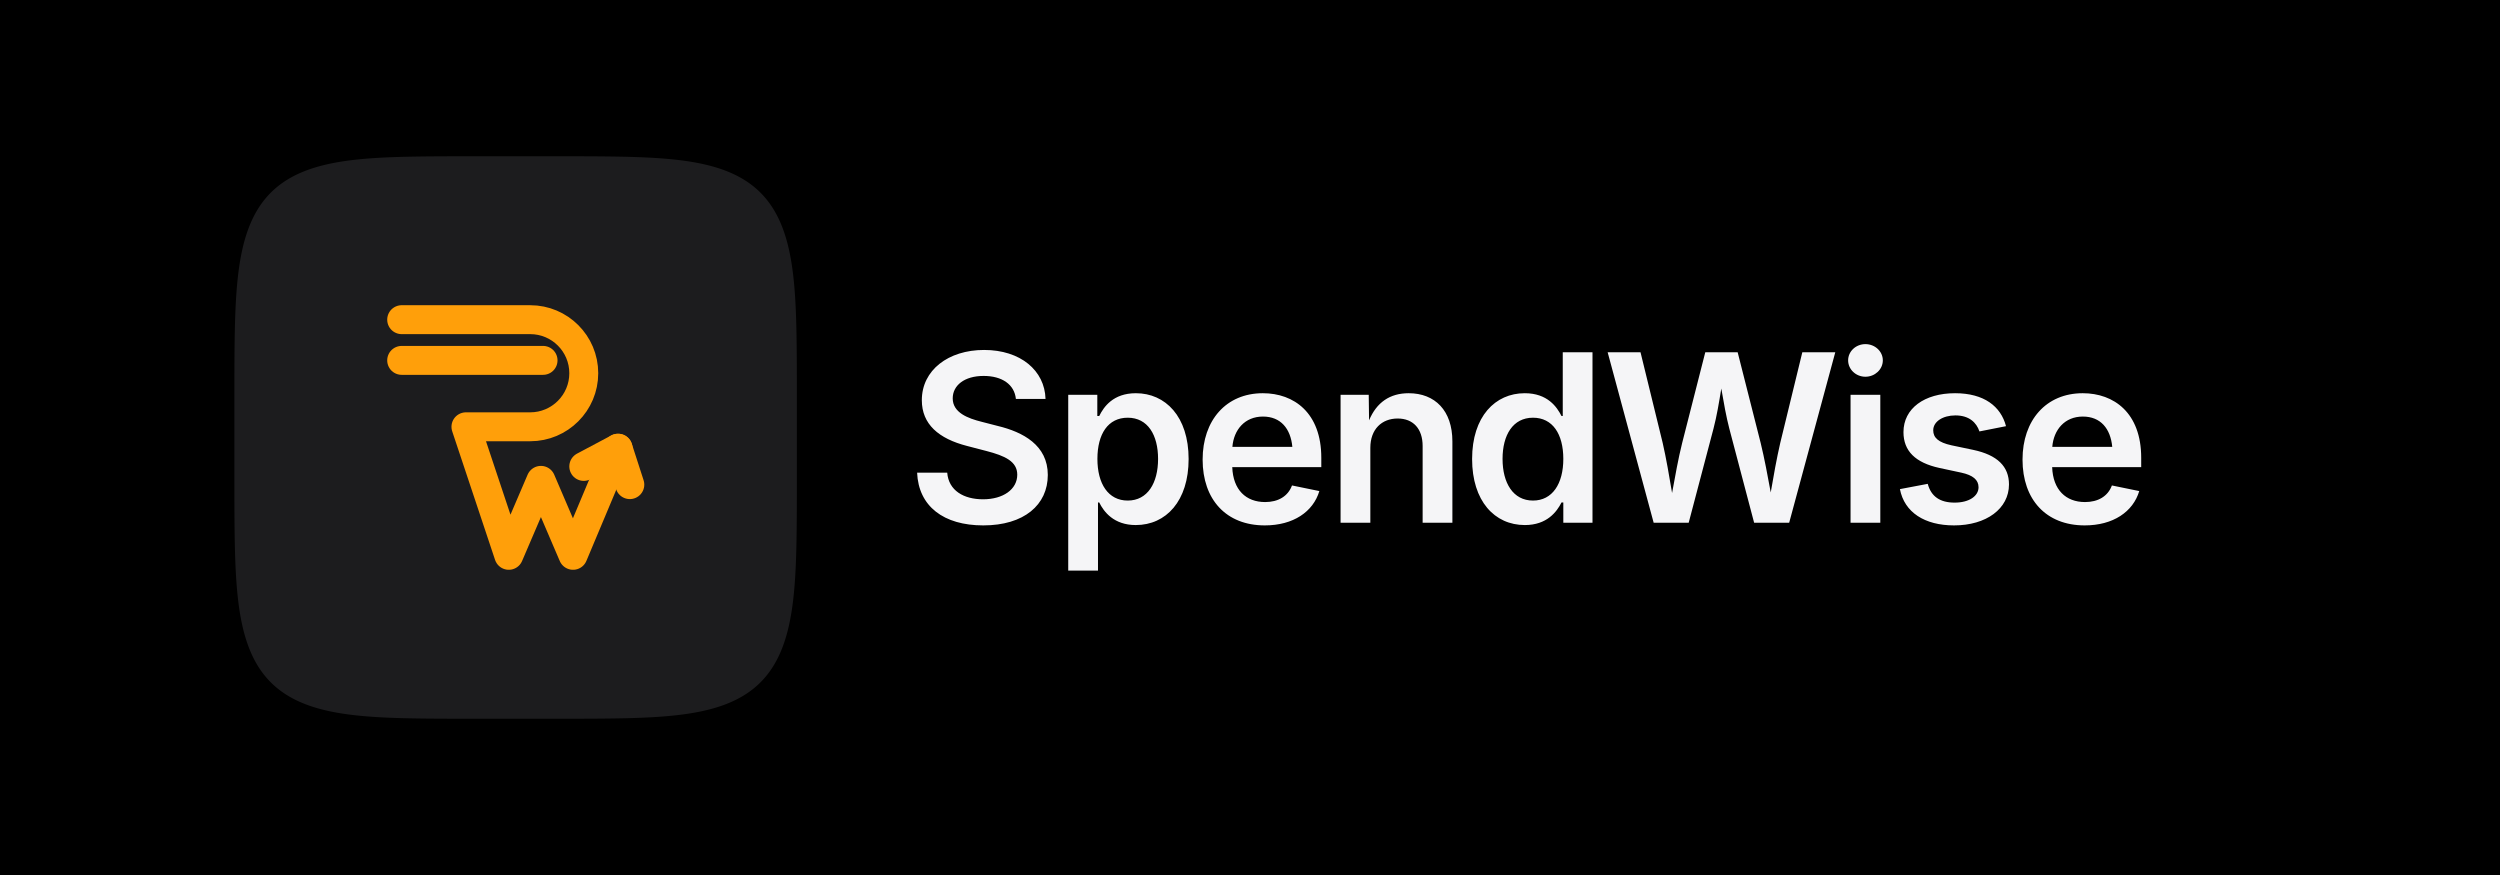
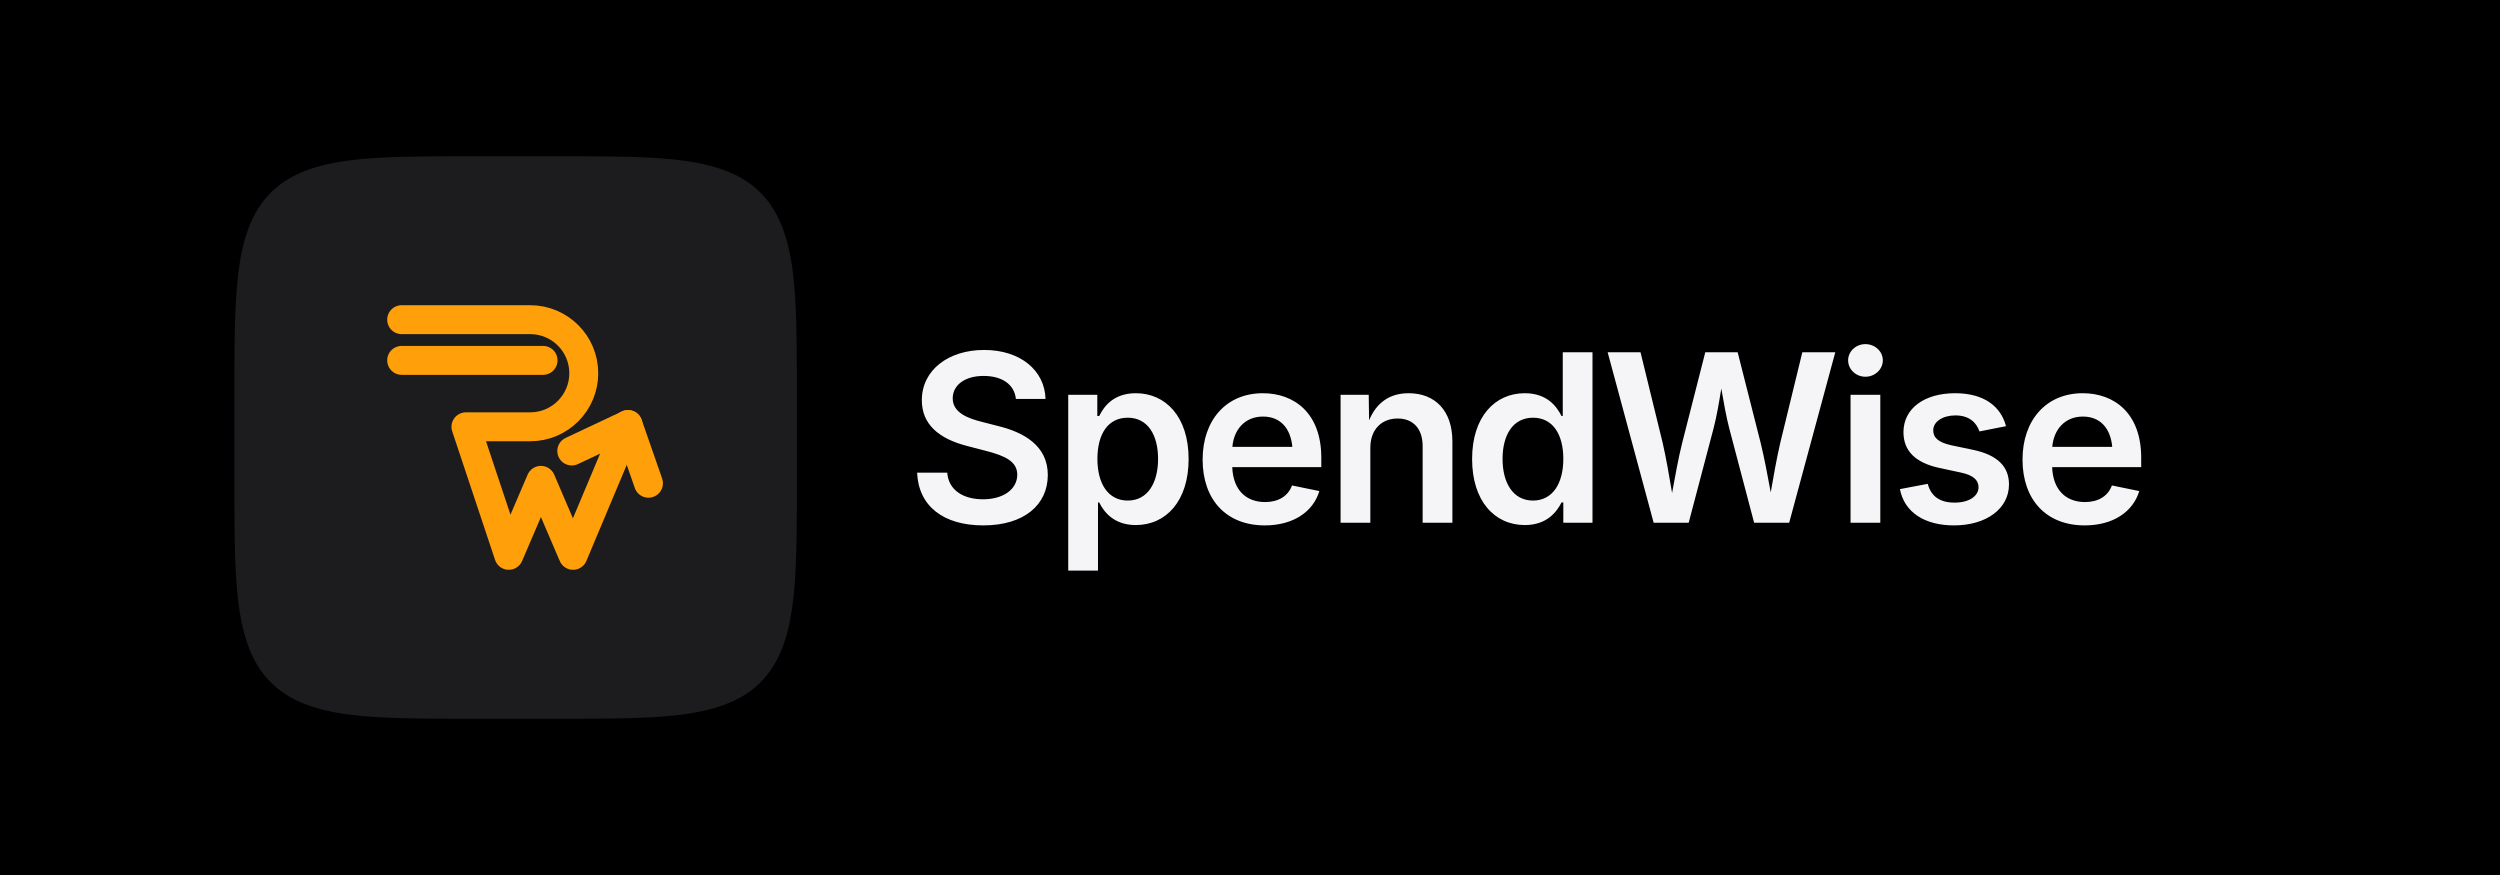
<svg xmlns="http://www.w3.org/2000/svg" viewBox="0 0 1600 560" width="1600" height="560" role="img" aria-labelledby="t">
  <rect width="1600" height="560" fill="#000000" />
  <g transform="translate(150 100.0) scale(0.3515625)">
    <path d="M1024.00 512.00 L1023.99 588.84 L1023.97 613.39 L1023.93 631.24 L1023.88 645.78 L1023.81 658.27 L1023.72 669.32 L1023.62 679.32 L1023.50 688.48 L1023.37 696.98 L1023.22 704.92 L1023.06 712.40 L1022.88 719.47 L1022.68 726.20 L1022.47 732.61 L1022.24 738.75 L1022.00 744.64 L1021.74 750.31 L1021.47 755.78 L1021.18 761.07 L1020.87 766.18 L1020.55 771.13 L1020.22 775.94 L1019.86 780.62 L1019.49 785.16 L1019.11 789.59 L1018.71 793.91 L1018.29 798.12 L1017.86 802.23 L1017.41 806.25 L1016.95 810.17 L1016.47 814.02 L1015.97 817.78 L1015.46 821.46 L1014.93 825.07 L1014.39 828.61 L1013.83 832.08 L1013.25 835.49 L1012.65 838.83 L1012.04 842.12 L1011.42 845.34 L1010.78 848.51 L1010.12 851.63 L1009.44 854.69 L1008.75 857.70 L1008.04 860.66 L1007.31 863.58 L1006.57 866.45 L1005.81 869.27 L1005.04 872.05 L1004.24 874.78 L1003.43 877.48 L1002.61 880.13 L1001.76 882.75 L1000.90 885.33 L1000.02 887.87 L999.13 890.37 L998.22 892.83 L997.29 895.26 L996.34 897.66 L995.37 900.02 L994.39 902.35 L993.39 904.65 L992.37 906.92 L991.33 909.15 L990.28 911.35 L989.21 913.53 L988.12 915.67 L987.01 917.78 L985.88 919.87 L984.73 921.93 L983.57 923.96 L982.38 925.96 L981.18 927.93 L979.96 929.88 L978.72 931.81 L977.46 933.70 L976.18 935.57 L974.88 937.42 L973.56 939.24 L972.23 941.04 L970.87 942.81 L969.49 944.56 L968.09 946.29 L966.67 947.99 L965.23 949.67 L963.77 951.32 L962.29 952.96 L960.79 954.57 L959.27 956.16 L957.72 957.72 L956.16 959.27 L954.57 960.79 L952.96 962.29 L951.32 963.77 L949.67 965.23 L947.99 966.67 L946.29 968.09 L944.56 969.49 L942.81 970.87 L941.04 972.23 L939.24 973.56 L937.42 974.88 L935.57 976.18 L933.70 977.46 L931.81 978.72 L929.88 979.96 L927.93 981.18 L925.96 982.38 L923.96 983.57 L921.93 984.73 L919.87 985.88 L917.78 987.01 L915.67 988.12 L913.53 989.21 L911.35 990.28 L909.15 991.33 L906.92 992.37 L904.65 993.39 L902.35 994.39 L900.02 995.37 L897.66 996.34 L895.26 997.29 L892.83 998.22 L890.37 999.13 L887.87 1000.02 L885.33 1000.90 L882.75 1001.76 L880.13 1002.61 L877.48 1003.43 L874.78 1004.24 L872.05 1005.04 L869.27 1005.81 L866.45 1006.57 L863.58 1007.31 L860.66 1008.04 L857.70 1008.75 L854.69 1009.44 L851.63 1010.12 L848.51 1010.78 L845.34 1011.42 L842.12 1012.04 L838.83 1012.65 L835.49 1013.25 L832.08 1013.83 L828.61 1014.39 L825.07 1014.93 L821.46 1015.46 L817.78 1015.97 L814.02 1016.47 L810.17 1016.95 L806.25 1017.41 L802.23 1017.86 L798.12 1018.29 L793.91 1018.71 L789.59 1019.11 L785.16 1019.49 L780.62 1019.86 L775.94 1020.22 L771.13 1020.55 L766.18 1020.87 L761.07 1021.18 L755.78 1021.47 L750.31 1021.74 L744.64 1022.00 L738.75 1022.24 L732.61 1022.47 L726.20 1022.68 L719.47 1022.88 L712.40 1023.06 L704.92 1023.22 L696.98 1023.37 L688.48 1023.50 L679.32 1023.62 L669.32 1023.72 L658.27 1023.81 L645.78 1023.88 L631.24 1023.93 L613.39 1023.97 L588.84 1023.99 L512.00 1024.00 L435.16 1023.99 L410.61 1023.97 L392.76 1023.93 L378.22 1023.88 L365.73 1023.81 L354.68 1023.72 L344.68 1023.62 L335.52 1023.50 L327.02 1023.37 L319.08 1023.22 L311.60 1023.06 L304.53 1022.88 L297.80 1022.68 L291.39 1022.47 L285.25 1022.24 L279.36 1022.00 L273.69 1021.74 L268.22 1021.47 L262.93 1021.18 L257.82 1020.87 L252.87 1020.55 L248.06 1020.22 L243.38 1019.86 L238.84 1019.49 L234.41 1019.11 L230.09 1018.71 L225.88 1018.29 L221.77 1017.86 L217.75 1017.41 L213.83 1016.95 L209.98 1016.47 L206.22 1015.97 L202.54 1015.46 L198.93 1014.93 L195.39 1014.39 L191.92 1013.83 L188.51 1013.25 L185.17 1012.65 L181.88 1012.04 L178.66 1011.42 L175.49 1010.78 L172.37 1010.12 L169.31 1009.44 L166.30 1008.75 L163.34 1008.04 L160.42 1007.31 L157.55 1006.57 L154.73 1005.81 L151.95 1005.04 L149.22 1004.24 L146.52 1003.43 L143.87 1002.61 L141.25 1001.76 L138.67 1000.90 L136.13 1000.02 L133.63 999.13 L131.17 998.22 L128.74 997.29 L126.34 996.34 L123.98 995.37 L121.65 994.39 L119.35 993.39 L117.08 992.37 L114.85 991.33 L112.65 990.28 L110.47 989.21 L108.33 988.12 L106.22 987.01 L104.13 985.88 L102.07 984.73 L100.04 983.57 L98.04 982.38 L96.07 981.18 L94.12 979.96 L92.19 978.72 L90.30 977.46 L88.43 976.18 L86.58 974.88 L84.76 973.56 L82.96 972.23 L81.19 970.87 L79.44 969.49 L77.71 968.09 L76.01 966.67 L74.33 965.23 L72.68 963.77 L71.04 962.29 L69.43 960.79 L67.84 959.27 L66.28 957.72 L64.73 956.16 L63.21 954.57 L61.71 952.96 L60.23 951.32 L58.77 949.67 L57.33 947.99 L55.91 946.29 L54.51 944.56 L53.13 942.81 L51.77 941.04 L50.44 939.24 L49.12 937.42 L47.82 935.57 L46.54 933.70 L45.28 931.81 L44.04 929.88 L42.82 927.93 L41.62 925.96 L40.43 923.96 L39.27 921.93 L38.12 919.87 L36.99 917.78 L35.88 915.67 L34.79 913.53 L33.72 911.35 L32.67 909.15 L31.63 906.92 L30.61 904.65 L29.61 902.35 L28.63 900.02 L27.66 897.66 L26.71 895.26 L25.78 892.83 L24.87 890.37 L23.98 887.87 L23.10 885.33 L22.24 882.75 L21.39 880.13 L20.57 877.48 L19.76 874.78 L18.96 872.05 L18.19 869.27 L17.43 866.45 L16.69 863.58 L15.96 860.66 L15.25 857.70 L14.56 854.69 L13.88 851.63 L13.22 848.51 L12.58 845.34 L11.96 842.12 L11.35 838.83 L10.75 835.49 L10.17 832.08 L9.61 828.61 L9.07 825.07 L8.54 821.46 L8.03 817.78 L7.53 814.02 L7.05 810.17 L6.59 806.25 L6.14 802.23 L5.71 798.12 L5.29 793.91 L4.89 789.59 L4.51 785.16 L4.14 780.62 L3.78 775.94 L3.45 771.13 L3.13 766.18 L2.82 761.07 L2.53 755.78 L2.26 750.31 L2.00 744.64 L1.76 738.75 L1.53 732.61 L1.32 726.20 L1.12 719.47 L0.94 712.40 L0.78 704.92 L0.63 696.98 L0.50 688.48 L0.38 679.32 L0.28 669.32 L0.19 658.27 L0.12 645.78 L0.07 631.24 L0.03 613.39 L0.01 588.84 L0.00 512.00 L0.01 435.16 L0.03 410.61 L0.07 392.76 L0.12 378.22 L0.19 365.73 L0.28 354.68 L0.38 344.68 L0.50 335.52 L0.63 327.02 L0.78 319.08 L0.94 311.60 L1.12 304.53 L1.32 297.80 L1.53 291.39 L1.76 285.25 L2.00 279.36 L2.26 273.69 L2.53 268.22 L2.82 262.93 L3.13 257.82 L3.45 252.87 L3.78 248.06 L4.14 243.38 L4.51 238.84 L4.89 234.41 L5.29 230.09 L5.71 225.88 L6.14 221.77 L6.59 217.75 L7.05 213.83 L7.53 209.98 L8.03 206.22 L8.54 202.54 L9.07 198.93 L9.61 195.39 L10.17 191.92 L10.75 188.51 L11.35 185.17 L11.96 181.88 L12.58 178.66 L13.22 175.49 L13.88 172.37 L14.56 169.31 L15.25 166.30 L15.96 163.34 L16.69 160.42 L17.43 157.55 L18.19 154.73 L18.96 151.95 L19.76 149.22 L20.57 146.52 L21.39 143.87 L22.24 141.25 L23.10 138.67 L23.98 136.13 L24.87 133.63 L25.78 131.17 L26.71 128.74 L27.66 126.34 L28.63 123.98 L29.61 121.65 L30.61 119.35 L31.63 117.08 L32.67 114.85 L33.72 112.65 L34.79 110.47 L35.88 108.33 L36.99 106.22 L38.12 104.13 L39.27 102.07 L40.43 100.04 L41.62 98.04 L42.82 96.07 L44.04 94.12 L45.28 92.19 L46.54 90.30 L47.82 88.43 L49.12 86.58 L50.44 84.76 L51.77 82.96 L53.13 81.19 L54.51 79.44 L55.91 77.71 L57.33 76.01 L58.77 74.33 L60.23 72.68 L61.71 71.04 L63.21 69.43 L64.73 67.84 L66.28 66.28 L67.84 64.73 L69.43 63.21 L71.04 61.71 L72.68 60.23 L74.33 58.77 L76.01 57.33 L77.71 55.91 L79.44 54.51 L81.19 53.13 L82.96 51.77 L84.76 50.44 L86.58 49.12 L88.43 47.82 L90.30 46.54 L92.19 45.28 L94.12 44.04 L96.07 42.82 L98.04 41.62 L100.04 40.43 L102.07 39.27 L104.13 38.12 L106.22 36.99 L108.33 35.88 L110.47 34.79 L112.65 33.72 L114.85 32.67 L117.08 31.63 L119.35 30.61 L121.65 29.61 L123.98 28.63 L126.34 27.66 L128.74 26.71 L131.17 25.78 L133.63 24.87 L136.13 23.98 L138.67 23.10 L141.25 22.24 L143.87 21.39 L146.52 20.57 L149.22 19.76 L151.95 18.96 L154.73 18.19 L157.55 17.43 L160.42 16.69 L163.34 15.96 L166.30 15.25 L169.31 14.56 L172.37 13.88 L175.49 13.22 L178.66 12.58 L181.88 11.96 L185.17 11.35 L188.51 10.75 L191.92 10.17 L195.39 9.61 L198.93 9.07 L202.54 8.54 L206.22 8.03 L209.98 7.53 L213.83 7.05 L217.75 6.59 L221.77 6.14 L225.88 5.71 L230.09 5.29 L234.41 4.89 L238.84 4.51 L243.38 4.14 L248.06 3.78 L252.87 3.45 L257.82 3.13 L262.93 2.82 L268.22 2.53 L273.69 2.26 L279.36 2.00 L285.25 1.76 L291.39 1.53 L297.80 1.32 L304.53 1.12 L311.60 0.94 L319.08 0.78 L327.02 0.63 L335.52 0.50 L344.68 0.38 L354.68 0.28 L365.73 0.19 L378.22 0.12 L392.76 0.07 L410.61 0.03 L435.16 0.01 L512.00 0.00 L588.84 0.01 L613.39 0.03 L631.24 0.07 L645.78 0.12 L658.27 0.19 L669.32 0.28 L679.32 0.38 L688.48 0.50 L696.98 0.63 L704.92 0.78 L712.40 0.94 L719.47 1.12 L726.20 1.32 L732.61 1.53 L738.75 1.76 L744.64 2.00 L750.31 2.26 L755.78 2.53 L761.07 2.82 L766.18 3.13 L771.13 3.45 L775.94 3.78 L780.62 4.14 L785.16 4.51 L789.59 4.89 L793.91 5.29 L798.12 5.71 L802.23 6.14 L806.25 6.59 L810.17 7.05 L814.02 7.53 L817.78 8.03 L821.46 8.54 L825.07 9.07 L828.61 9.61 L832.08 10.17 L835.49 10.75 L838.83 11.35 L842.12 11.96 L845.34 12.58 L848.51 13.22 L851.63 13.88 L854.69 14.56 L857.70 15.25 L860.66 15.96 L863.58 16.69 L866.45 17.43 L869.27 18.19 L872.05 18.96 L874.78 19.76 L877.48 20.57 L880.13 21.39 L882.75 22.24 L885.33 23.10 L887.87 23.98 L890.37 24.87 L892.83 25.78 L895.26 26.71 L897.66 27.66 L900.02 28.63 L902.35 29.61 L904.65 30.61 L906.92 31.63 L909.15 32.67 L911.35 33.72 L913.53 34.79 L915.67 35.88 L917.78 36.99 L919.87 38.12 L921.93 39.27 L923.96 40.43 L925.96 41.62 L927.93 42.82 L929.88 44.04 L931.81 45.28 L933.70 46.54 L935.57 47.82 L937.42 49.12 L939.24 50.44 L941.04 51.77 L942.81 53.13 L944.56 54.51 L946.29 55.91 L947.99 57.33 L949.67 58.77 L951.32 60.23 L952.96 61.71 L954.57 63.21 L956.16 64.73 L957.72 66.28 L959.27 67.84 L960.79 69.43 L962.29 71.04 L963.77 72.68 L965.23 74.33 L966.67 76.01 L968.09 77.71 L969.49 79.44 L970.87 81.19 L972.23 82.96 L973.56 84.76 L974.88 86.58 L976.18 88.43 L977.46 90.30 L978.72 92.19 L979.96 94.12 L981.18 96.07 L982.38 98.04 L983.57 100.04 L984.73 102.07 L985.88 104.13 L987.01 106.22 L988.12 108.33 L989.21 110.47 L990.28 112.65 L991.33 114.85 L992.37 117.08 L993.39 119.35 L994.39 121.65 L995.37 123.98 L996.34 126.34 L997.29 128.74 L998.22 131.17 L999.13 133.63 L1000.02 136.13 L1000.90 138.67 L1001.76 141.25 L1002.61 143.87 L1003.43 146.52 L1004.24 149.22 L1005.04 151.95 L1005.81 154.73 L1006.57 157.55 L1007.31 160.42 L1008.04 163.34 L1008.75 166.30 L1009.44 169.31 L1010.12 172.37 L1010.78 175.49 L1011.42 178.66 L1012.04 181.88 L1012.65 185.17 L1013.25 188.51 L1013.83 191.92 L1014.39 195.39 L1014.93 198.93 L1015.46 202.54 L1015.97 206.22 L1016.47 209.98 L1016.95 213.83 L1017.41 217.75 L1017.86 221.77 L1018.29 225.88 L1018.71 230.09 L1019.11 234.41 L1019.49 238.84 L1019.86 243.38 L1020.22 248.06 L1020.55 252.87 L1020.87 257.82 L1021.18 262.93 L1021.47 268.22 L1021.74 273.69 L1022.00 279.36 L1022.24 285.25 L1022.47 291.39 L1022.68 297.80 L1022.88 304.53 L1023.06 311.60 L1023.22 319.08 L1023.37 327.02 L1023.50 335.52 L1023.62 344.68 L1023.72 354.68 L1023.81 365.73 L1023.88 378.22 L1023.93 392.76 L1023.97 410.61 L1023.99 435.16Z" fill="#1C1C1E" />
    <g transform="translate(511.25 512.00) scale(1.95) translate(-256 -240)" fill="none" stroke="#FF9F0A" stroke-width="27" stroke-linecap="round" stroke-linejoin="round">
      <path d="M150 168H282" />
-       <path d="M150 130H270A50 50 0 0 1 270 230H210L250 350L280 280L310 350L352 250" />
-       <path d="M320 267L352 250L363 284" />
+       <path d="M150 130H270A50 50 0 0 1 270 230H210L250 350L280 280L310 350L361.3 227.9" />
+       <path d="M308.8 252.6L361.3 227.9L380.4 282.7" />
    </g>
  </g>
  <text x="580" y="280.0" dominant-baseline="central" font-family="'SF Pro Display', -apple-system, BlinkMacSystemFont, Inter, 'Helvetica Neue', Arial, sans-serif" font-size="150" font-weight="600" letter-spacing="-4" fill="#F5F5F7">SpendWise</text>
</svg>
